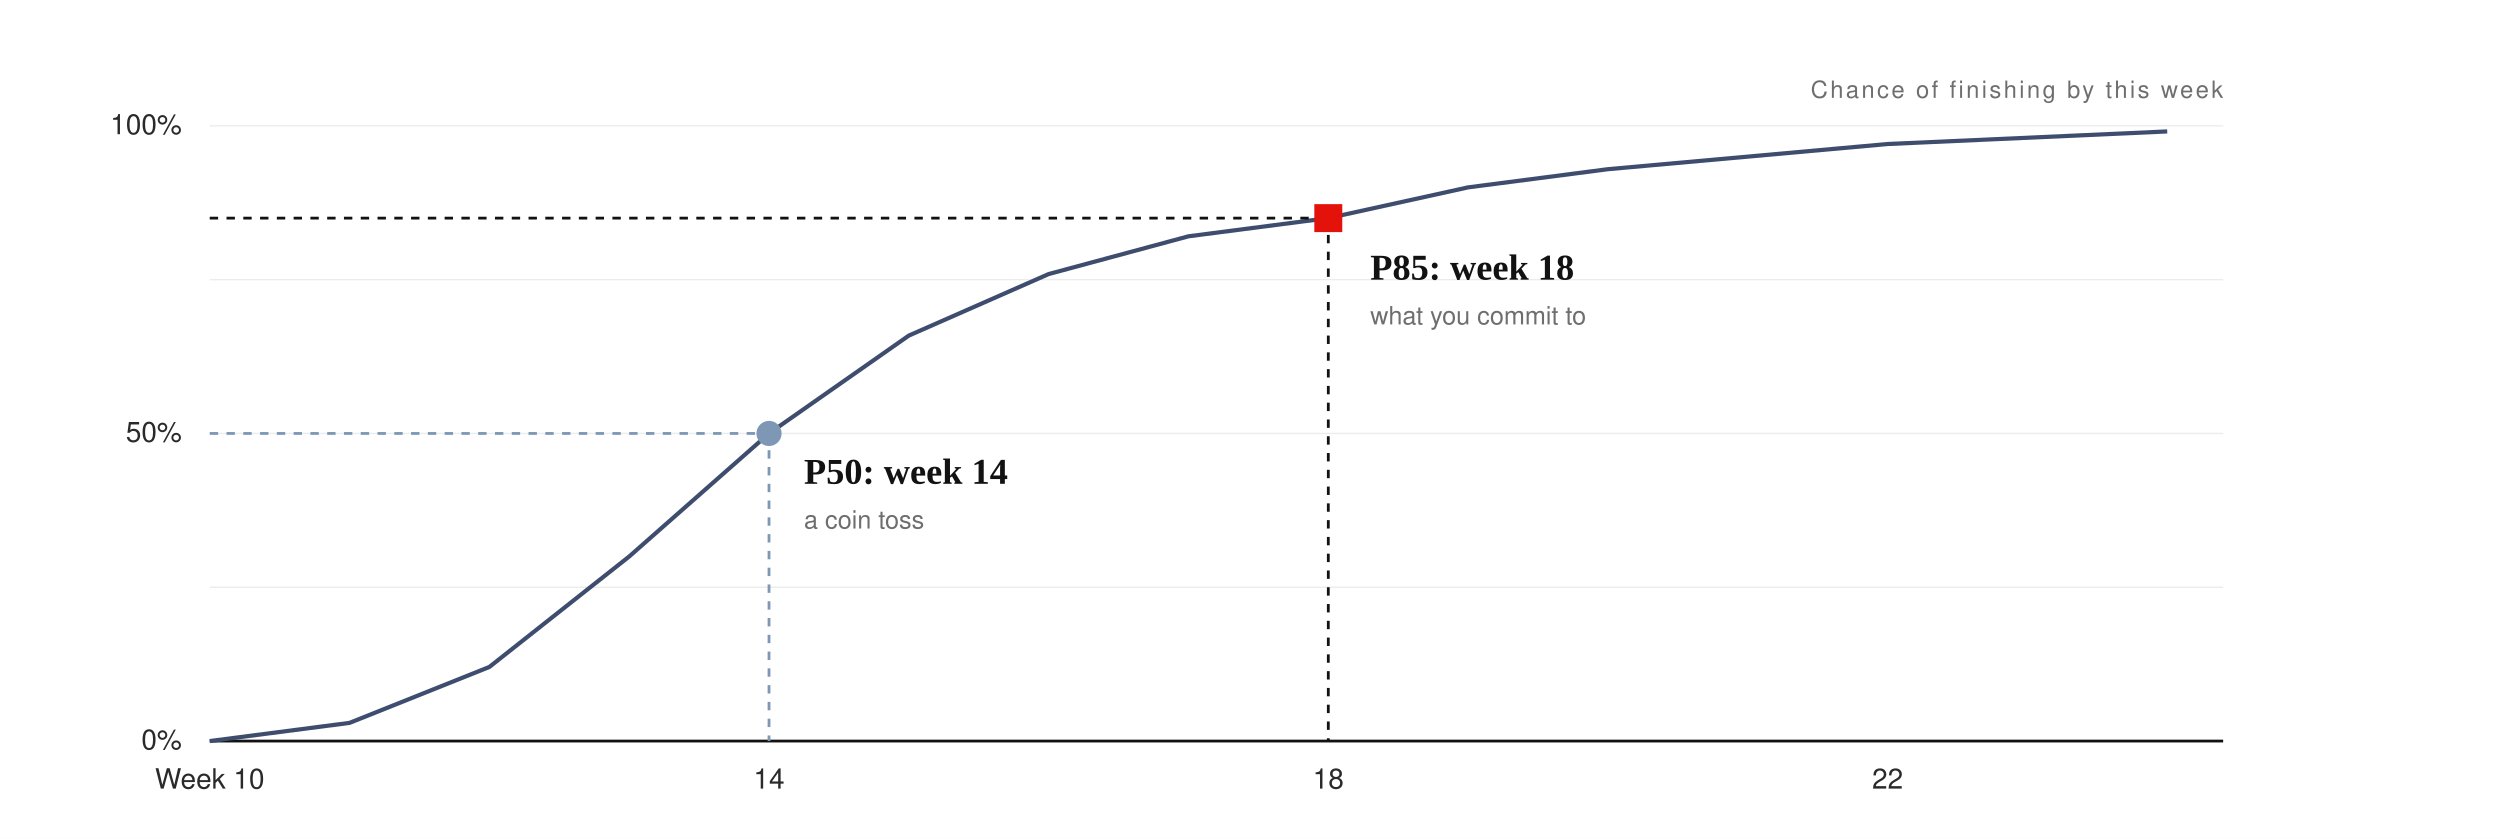
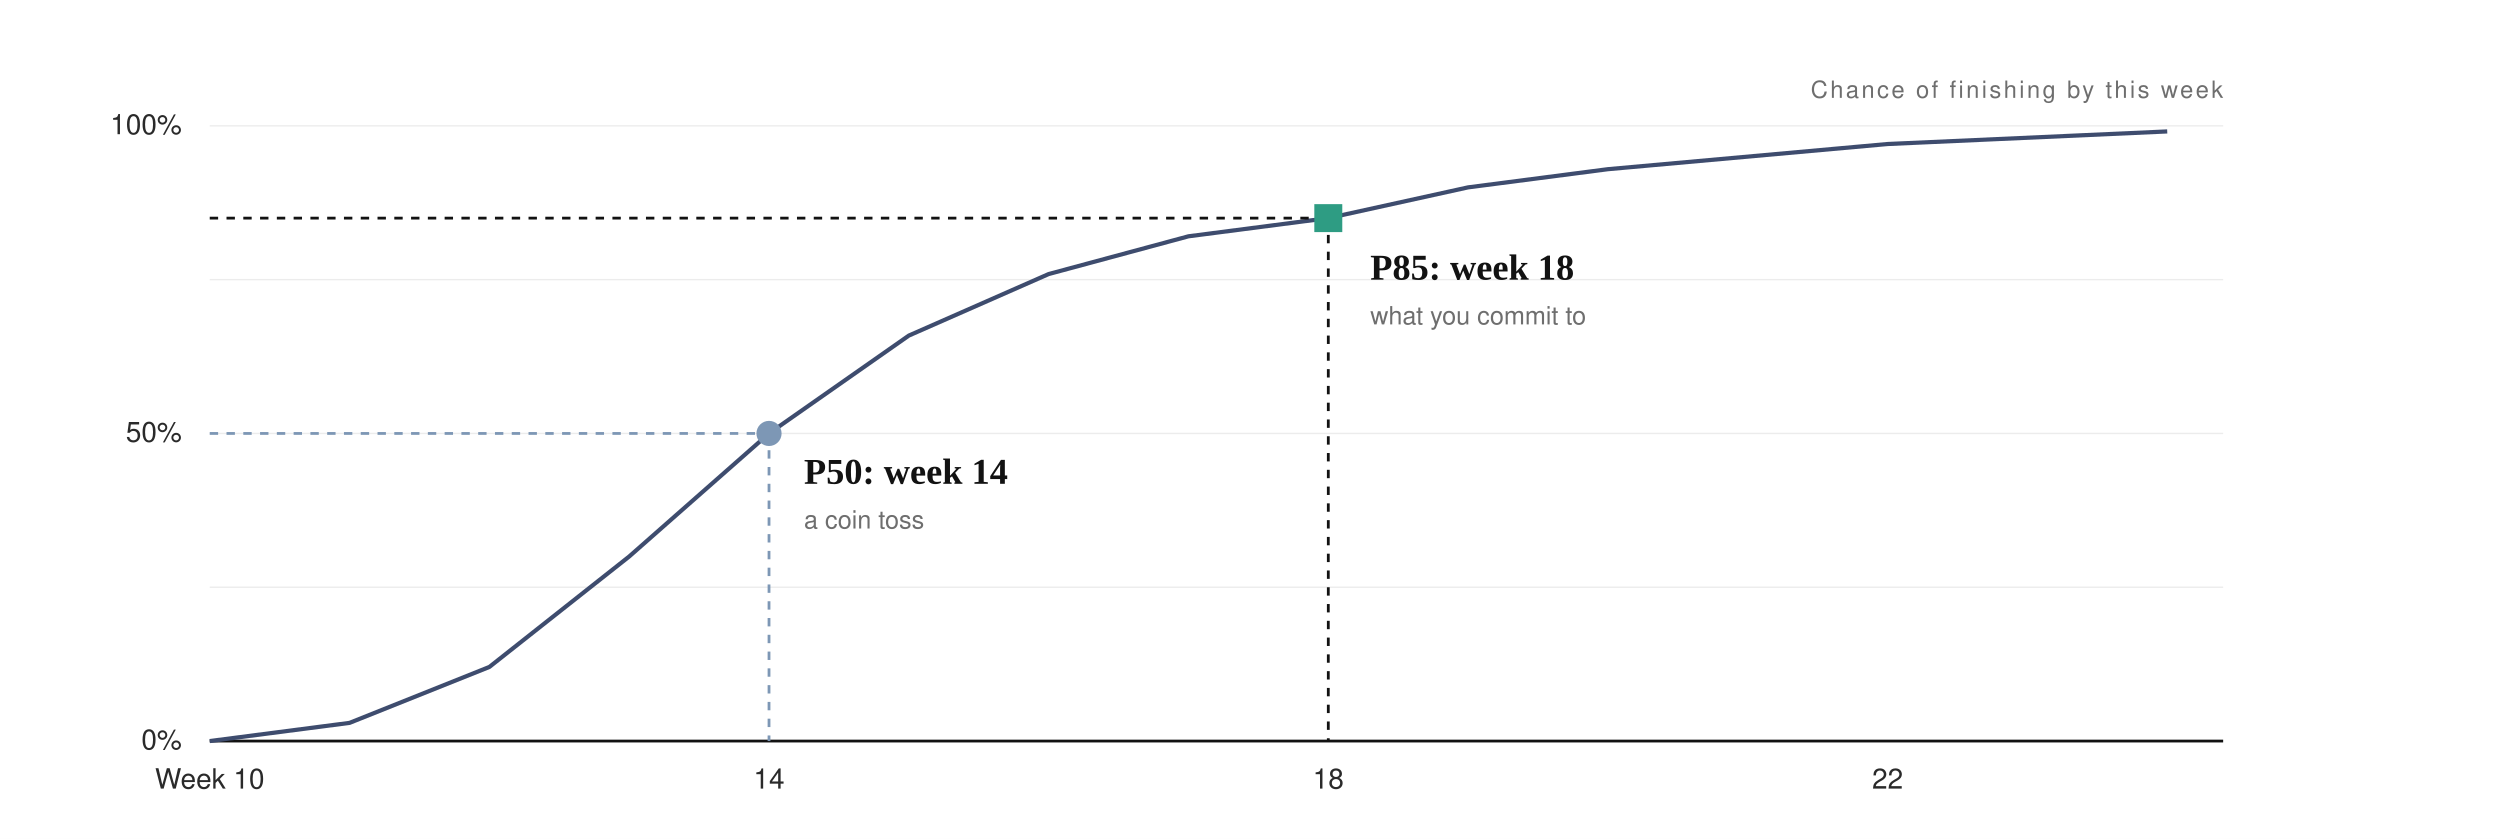
<svg xmlns="http://www.w3.org/2000/svg" viewBox="-30.0 -30.0 1788.0 600.0" role="img" aria-label="Cumulative probability curve: 50 percent chance of finishing by week 14, 85 percent by week 18">
  <style>
text{font-family:-apple-system,BlinkMacSystemFont,"Segoe UI",Helvetica,Arial,sans-serif;fill:#2a2a2a;font-size:20px}
.ax{font-size:18px;fill:#6e6e6e}
.axu{font-size:17px;fill:#6e6e6e;letter-spacing:.1em;text-transform:uppercase}
.sr{font-family:Georgia,"Times New Roman",serif;font-size:26px;fill:#121212;font-weight:600}
.sri{font-family:Georgia,"Times New Roman",serif;font-style:italic;font-size:24px;fill:#2a2a2a}
- .red{fill:#e3120b}.wt{fill:#fff}.b{font-weight:600}
+ .red{fill:#2E9C83}.wt{fill:#fff}.b{font-weight:600}
</style>
  <rect x="-30.0" y="-30.0" width="1788.0" height="600.0" fill="#fff" />
  <g stroke="#ececec">
    <line x1="120" y1="60" x2="1560" y2="60" />
    <line x1="120" y1="170" x2="1560" y2="170" />
    <line x1="120" y1="280" x2="1560" y2="280" />
    <line x1="120" y1="390" x2="1560" y2="390" />
  </g>
  <line x1="120" y1="500" x2="1560" y2="500" stroke="#121212" stroke-width="2" />
  <g class="ax" text-anchor="end">
    <text x="100" y="66">100%</text>
    <text x="100" y="286">50%</text>
    <text x="100" y="506">0%</text>
  </g>
  <g class="ax" text-anchor="middle">
    <text x="120" y="534">Week 10</text>
    <text x="520" y="534">14</text>
    <text x="920" y="534">18</text>
    <text x="1320" y="534">22</text>
  </g>
  <polyline points="120,500 220,487 320,447 420,368 520,280 620,210 720,166 820,139 920,126 1020,104 1120,91 1320,73 1520,64" fill="none" stroke="#3e4c6e" stroke-width="3" stroke-linejoin="round" />
  <line x1="120" y1="280" x2="520" y2="280" stroke="#7d97b5" stroke-width="2" stroke-dasharray="6 6" />
  <line x1="520" y1="280" x2="520" y2="500" stroke="#7d97b5" stroke-width="2" stroke-dasharray="6 6" />
  <circle cx="520" cy="280" r="9" fill="#7d97b5" />
  <text x="545" y="316" class="sr">P50: week 14</text>
  <text x="545" y="348" class="ax">a coin toss</text>
  <line x1="120" y1="126" x2="920" y2="126" stroke="#121212" stroke-width="2" stroke-dasharray="6 6" />
  <line x1="920" y1="126" x2="920" y2="500" stroke="#121212" stroke-width="2" stroke-dasharray="6 6" />
-   <rect x="910" y="116" width="20" height="20" fill="#e3120b" />
+   <rect x="910" y="116" width="20" height="20" fill="#2E9C83" />
  <text x="950" y="170" class="sr">P85: week 18</text>
  <text x="950" y="202" class="ax">what you commit to</text>
  <text x="1560" y="40" text-anchor="end" class="axu">Chance of finishing by this week</text>
</svg>
